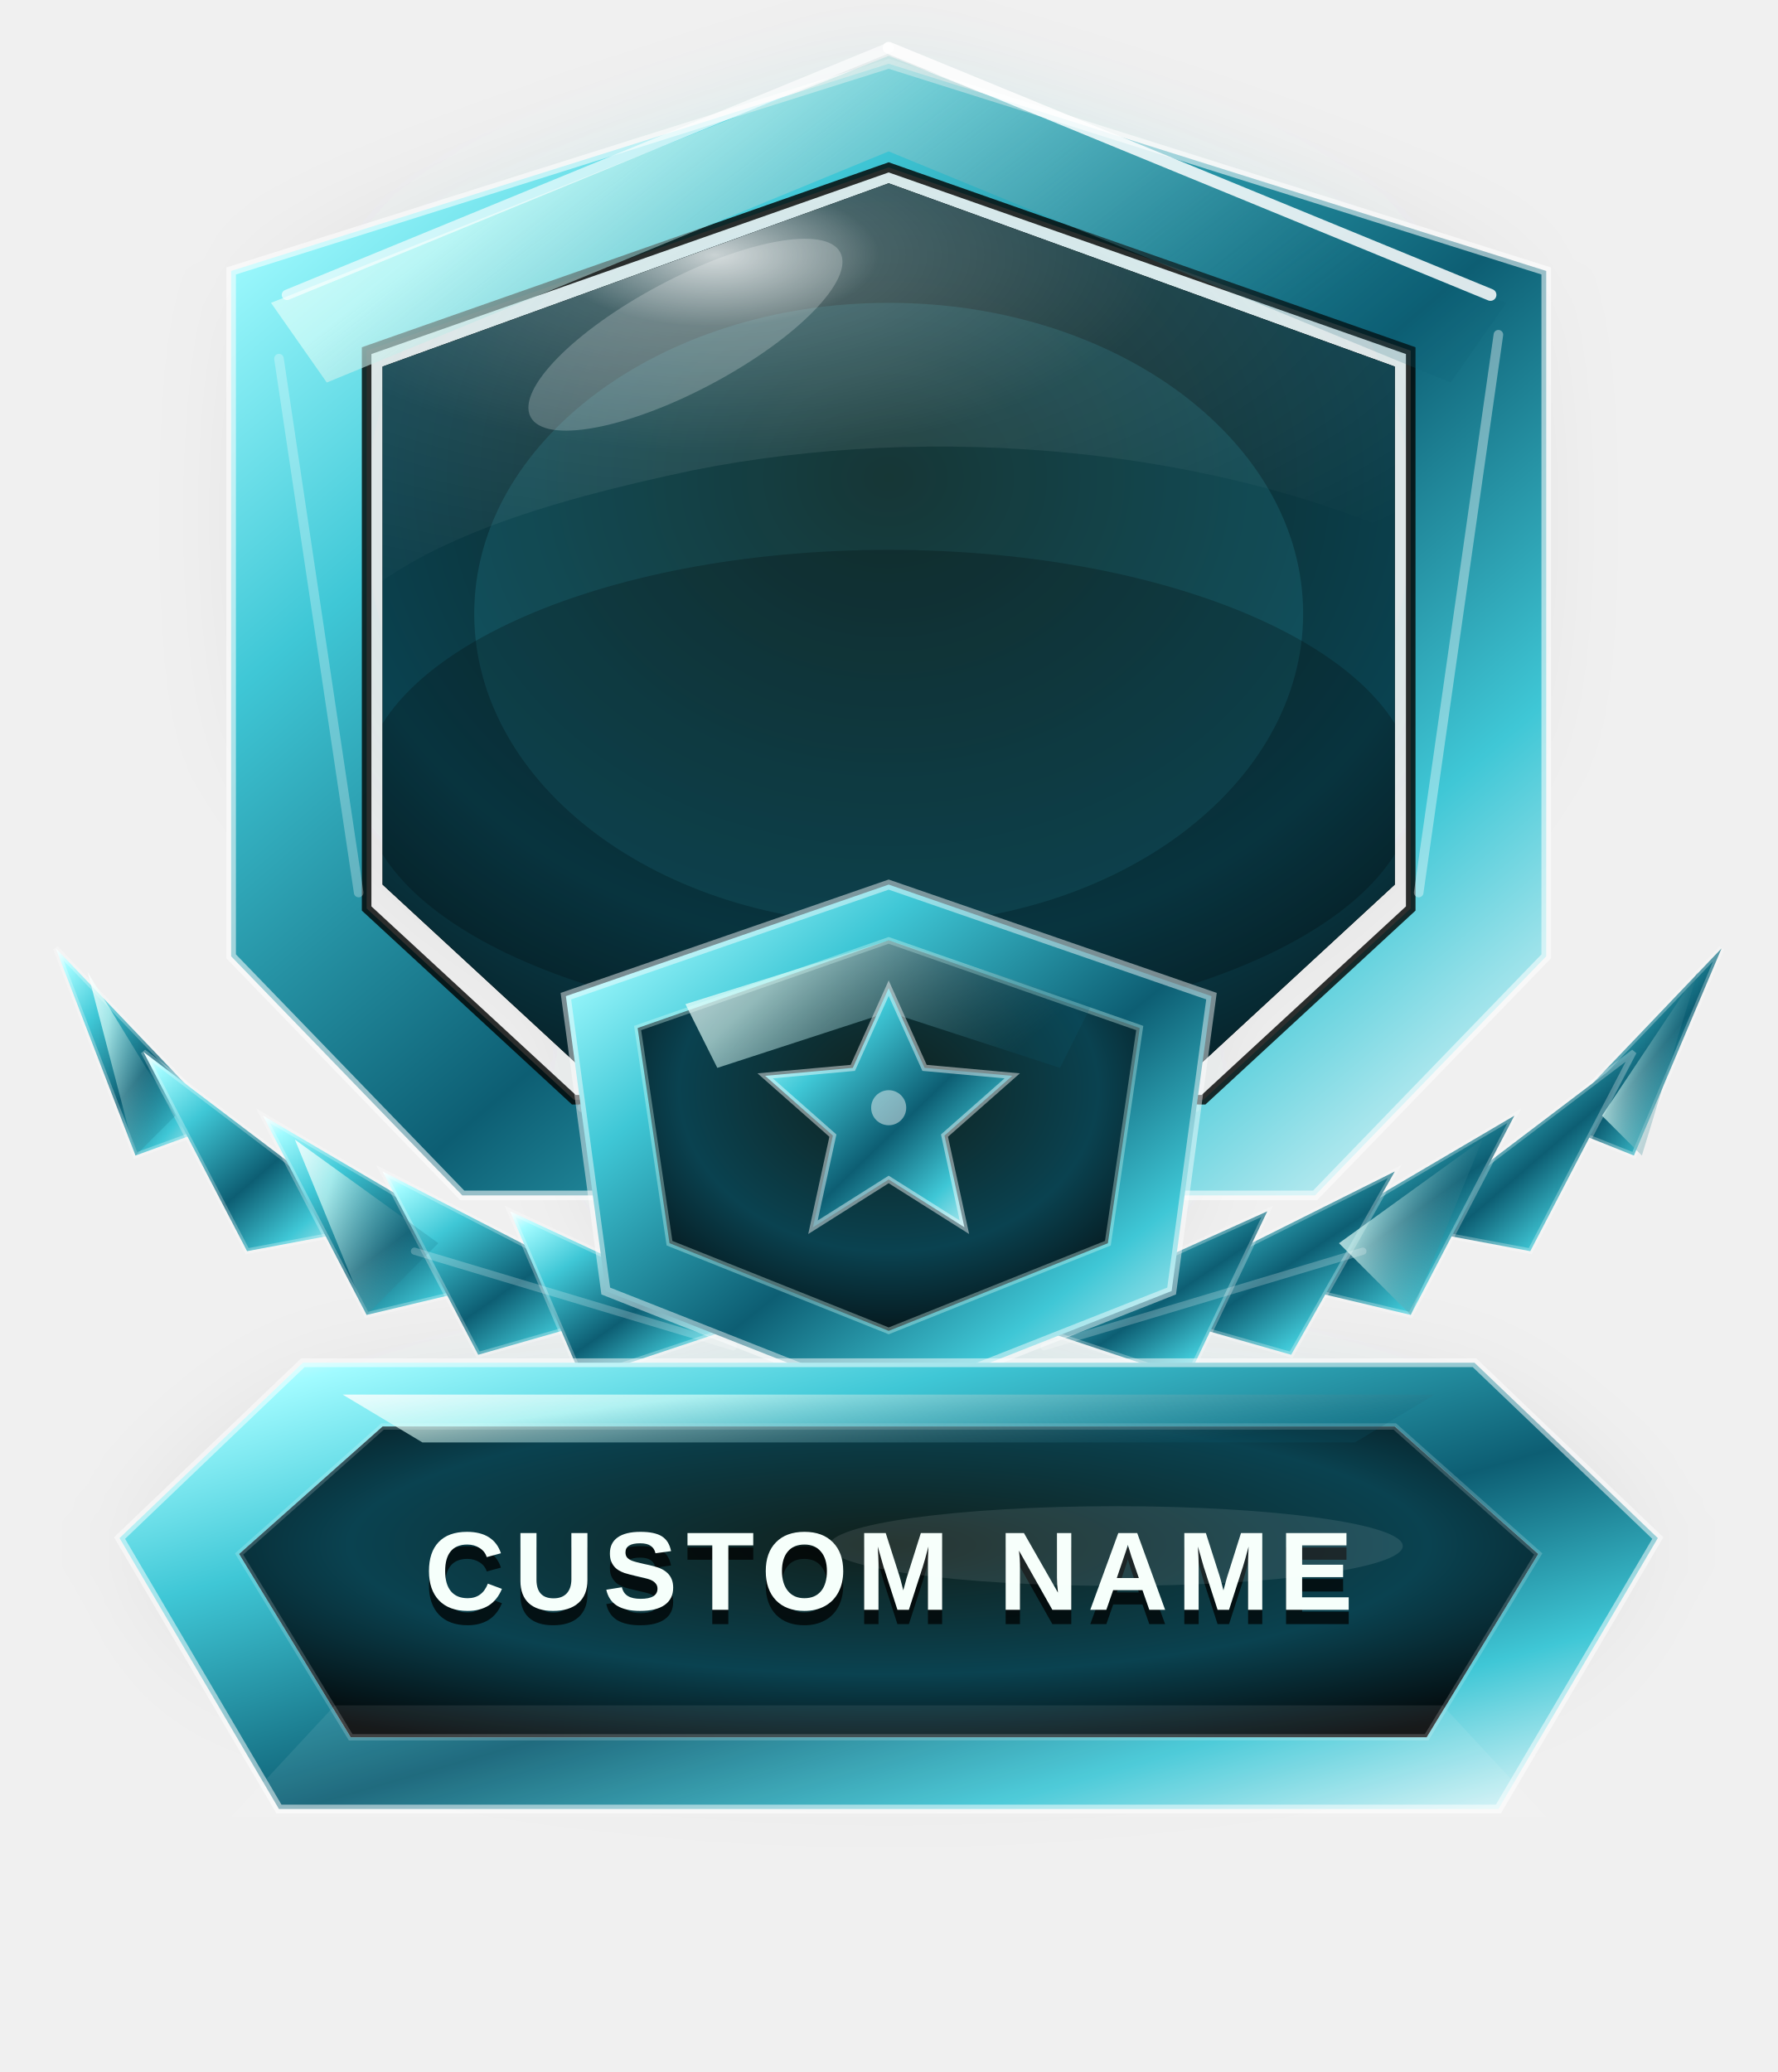
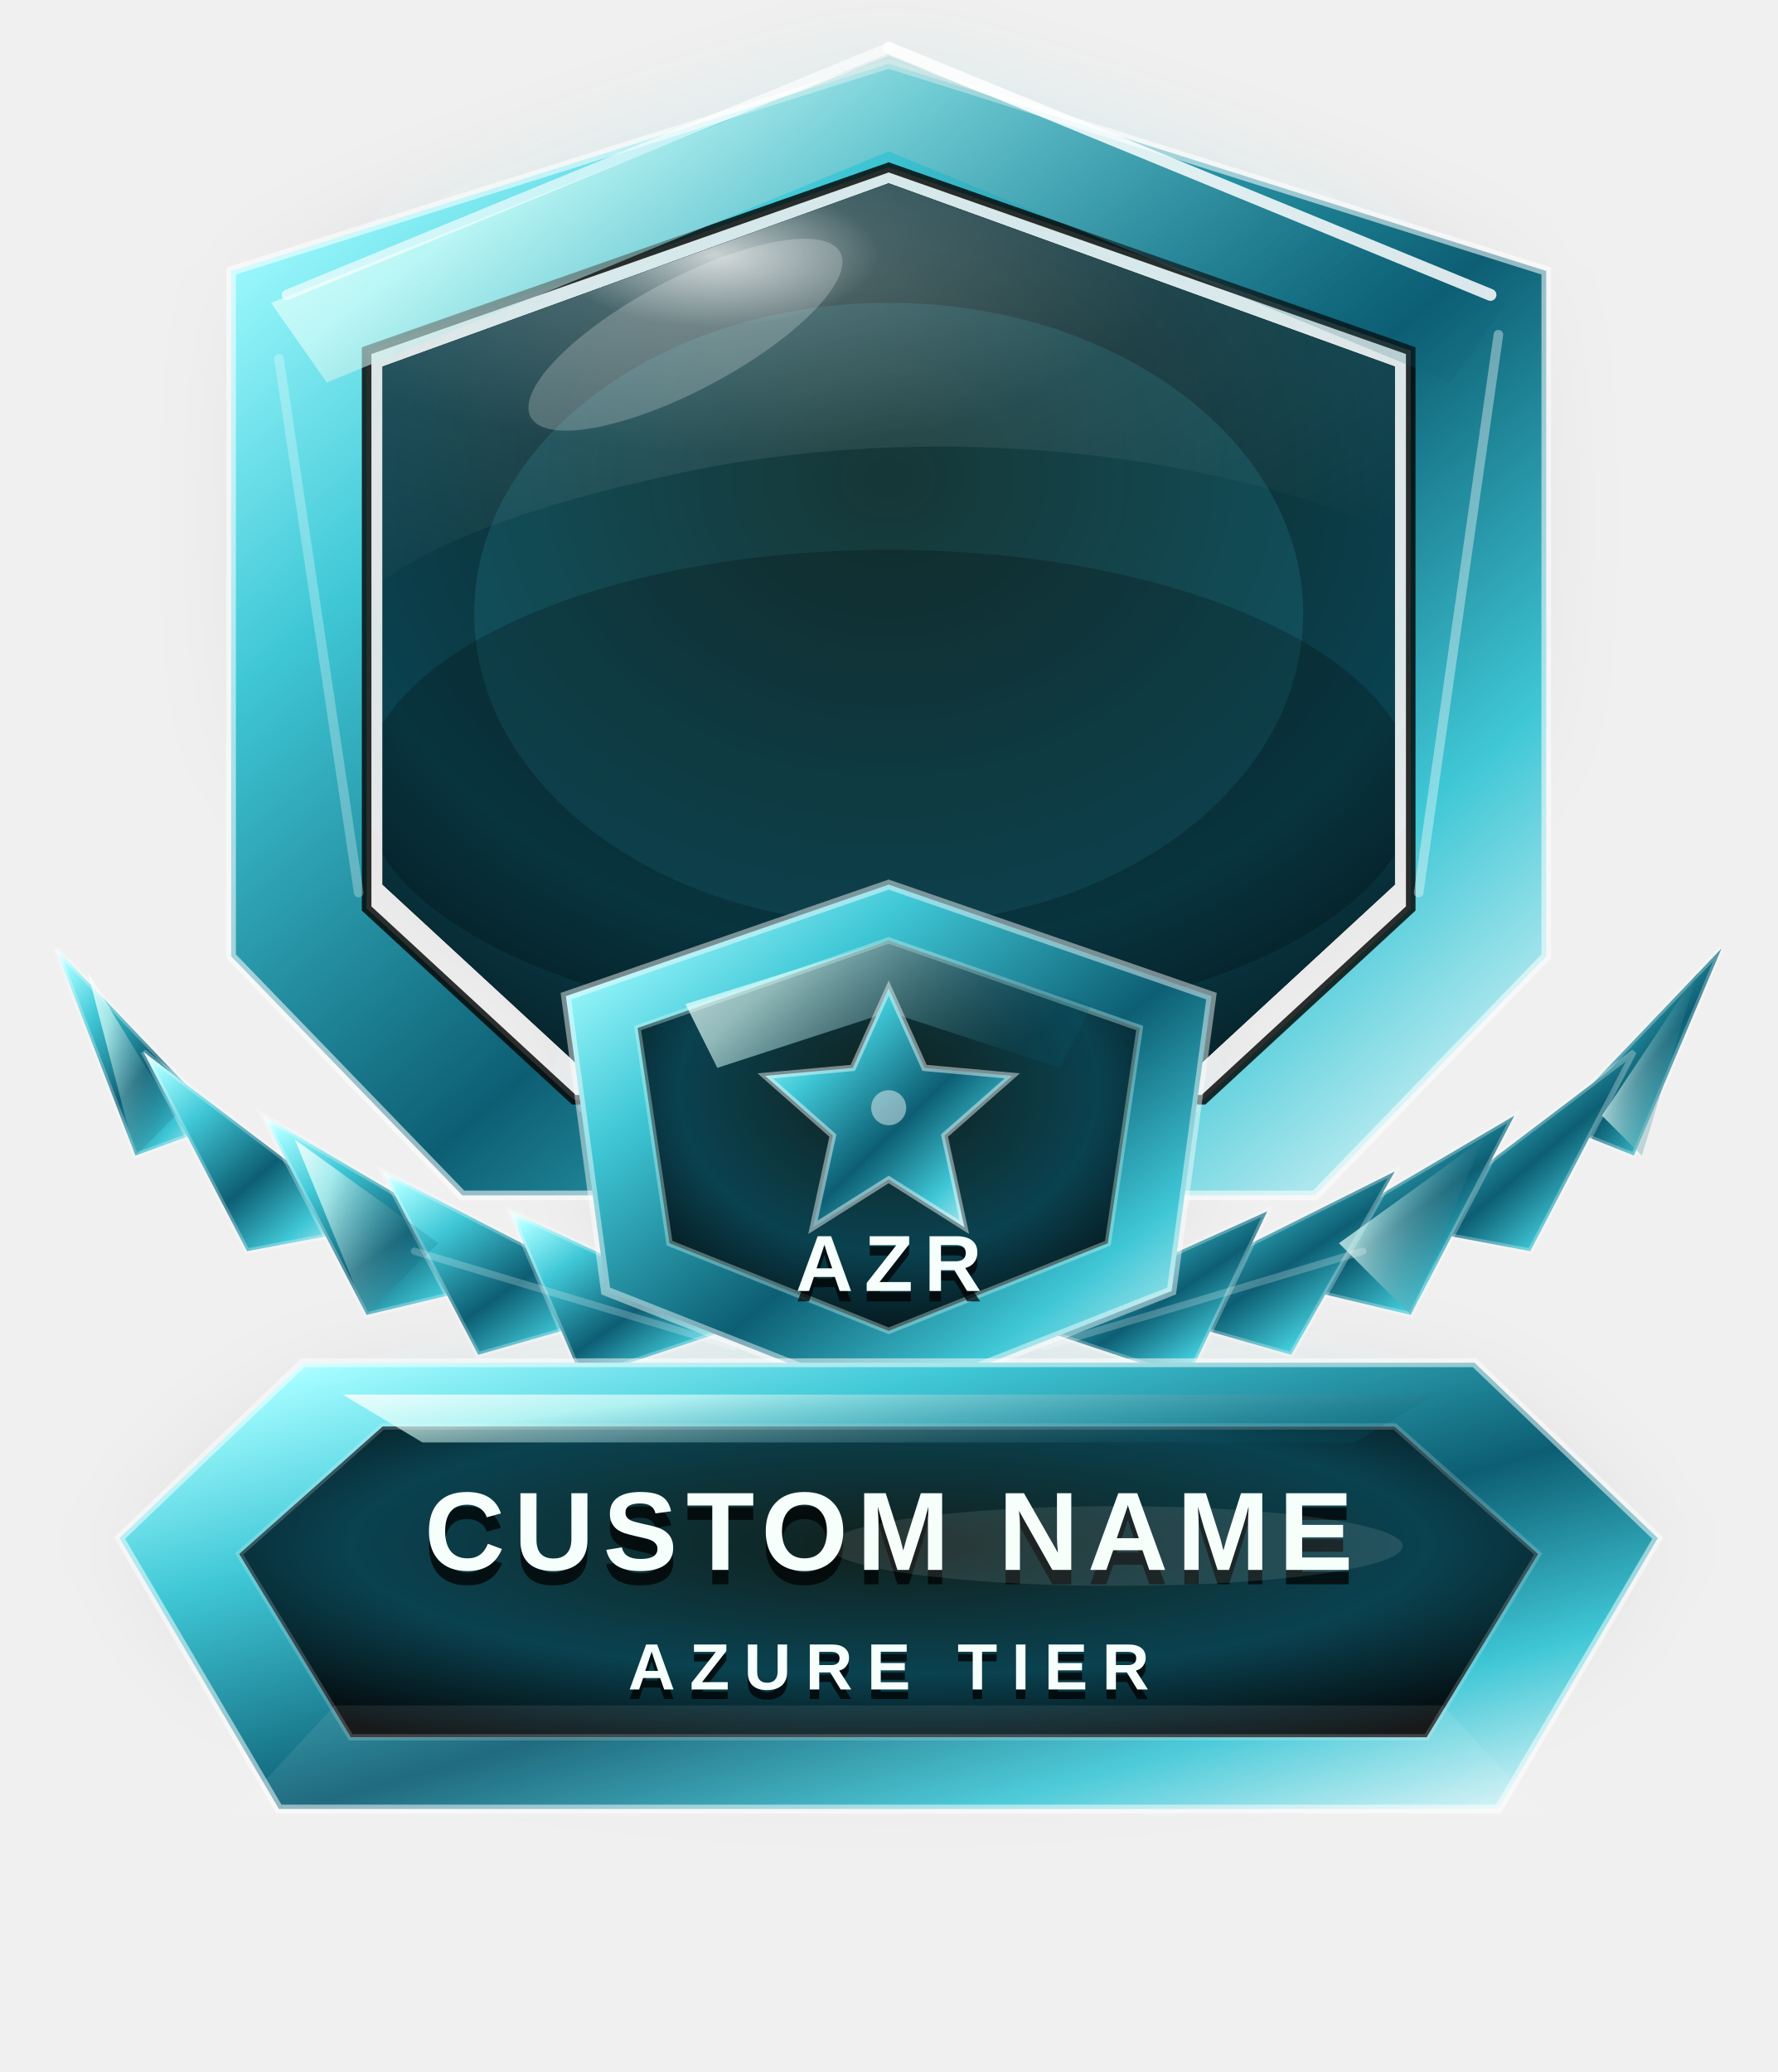
<svg xmlns="http://www.w3.org/2000/svg" viewBox="0 0 223 260" width="223" height="260" role="img" aria-labelledby="badge-azure-title badge-azure-desc" data-level="AZURE">
  <defs>
    <linearGradient id="badge-azure-outerMetal" x1="0" y1="0" x2="1" y2="1">
      <stop offset="0" stop-color="#ffffff" />
      <stop offset="0.08" stop-color="#a1fbff" />
      <stop offset="0.28" stop-color="#3fc7d6" />
      <stop offset="0.56" stop-color="#0d5e73" />
      <stop offset="0.78" stop-color="#3fc7d6" />
      <stop offset="1" stop-color="#ffffff" />
    </linearGradient>
    <linearGradient id="badge-azure-facetMetal" x1="0" y1="0" x2="1" y2="0.35">
      <stop offset="0" stop-color="#ffffff" stop-opacity="0.82" />
      <stop offset="0.3" stop-color="#ddfff9" stop-opacity="0.64" />
      <stop offset="1" stop-color="#0d5e73" stop-opacity="0.18" />
    </linearGradient>
    <radialGradient id="badge-azure-innerPanel" cx="50%" cy="38%" r="72%">
      <stop offset="0" stop-color="#10201c" />
      <stop offset="0.58" stop-color="#0a4250" />
      <stop offset="1" stop-color="#030506" />
    </radialGradient>
    <radialGradient id="badge-azure-photoGlow" cx="50%" cy="40%" r="55%">
      <stop offset="0" stop-color="#118cab" stop-opacity="0.28" />
      <stop offset="0.55" stop-color="#3fc7d6" stop-opacity="0.14" />
      <stop offset="1" stop-color="#000000" stop-opacity="0" />
    </radialGradient>
    <radialGradient id="badge-azure-glassShine" cx="34%" cy="24%" r="84%">
      <stop offset="0" stop-color="#ffffff" stop-opacity="0.78" />
      <stop offset="0.18" stop-color="#ffffff" stop-opacity="0.24" />
      <stop offset="0.5" stop-color="#ffffff" stop-opacity="0.08" />
      <stop offset="1" stop-color="#ffffff" stop-opacity="0" />
    </radialGradient>
    <filter id="badge-azure-softGlow" x="-30%" y="-30%" width="160%" height="160%">
      <feGaussianBlur stdDeviation="6" />
    </filter>
    <clipPath id="badge-azure-photoClip">
      <path d="M111.5 23 L175 46 L175 111 L149 135 L128 135 L121 118 L102 118 L95 135 L74 135 L48 111 L48 46 Z" />
    </clipPath>
    <path id="badge-azure-frameOuter" d="M111.5 8 L194 34 L194 120 L165 150 L134 150 L126 132 L97 132 L89 150 L58 150 L29 120 L29 34 Z" />
    <path id="badge-azure-frameInner" d="M111.5 21 L177 44 L177 114 L151 138 L128 138 L121 120 L102 120 L95 138 L72 138 L46 114 L46 44 Z" />
    <path id="badge-azure-nameplateOuter" d="M38 171 L185 171 L208 193 L188 227 L35 227 L15 193 Z" />
    <path id="badge-azure-nameplateInner" d="M48 179 L175 179 L193 195 L179 218 L44 218 L30 195 Z" />
    <path id="badge-azure-crestOuter" d="M111.5 111 L152 125 L147 162 L111.5 176 L76 162 L71 125 Z" />
    <path id="badge-azure-crestInner" d="M111.5 118 L143 129 L139 156 L111.5 167 L84 156 L80 129 Z" />
    <path id="badge-azure-star" d="M111.5 124 L116 134 L127 135 L118.5 142.5 L121 154 L111.5 148 L102 154 L104.5 142.5 L96 135 L107 134 Z" />
    <path id="badge-azure-leafLeft1" d="M7 119 L28 141 L17 145 Z" />
    <path id="badge-azure-leafLeft2" d="M18 132 L47 154 L31 157 Z" />
    <path id="badge-azure-leafLeft3" d="M33 140 L67 160 L46 165 Z" />
    <path id="badge-azure-leafLeft4" d="M48 147 L81 164 L60 170 Z" />
    <path id="badge-azure-leafLeft5" d="M64 152 L94 166 L73 173 Z" />
    <path id="badge-azure-leafRight1" d="M216 119 L205 145 L195 141 Z" />
    <path id="badge-azure-leafRight2" d="M205 132 L192 157 L176 154 Z" />
    <path id="badge-azure-leafRight3" d="M190 140 L177 165 L156 160 Z" />
    <path id="badge-azure-leafRight4" d="M175 147 L162 170 L141 164 Z" />
    <path id="badge-azure-leafRight5" d="M159 152 L149 173 L128 166 Z" />
  </defs>
  <g id="badge-azure-glowGroup" filter="url(#badge-azure-softGlow)">
    <use href="#badge-azure-frameOuter" fill="url(#badge-azure-photoGlow)" />
    <use href="#badge-azure-nameplateOuter" fill="url(#badge-azure-photoGlow)" />
    <use href="#badge-azure-crestOuter" fill="url(#badge-azure-photoGlow)" />
  </g>
  <g id="badge-azure-photoAreaGroup">
    <image aria-hidden="true" focusable="false" data-portrait-slot="true" id="badge-azure-portraitImage" href="" x="28" y="8" width="167" height="138" preserveAspectRatio="xMidYMid slice" clip-path="url(#badge-azure-photoClip)" />
    <g clip-path="url(#badge-azure-photoClip)">
      <rect x="26" y="6" width="171" height="142" fill="#000000" />
      <rect x="26" y="6" width="171" height="142" fill="url(#badge-azure-innerPanel)" />
      <ellipse cx="111.5" cy="77" rx="52" ry="39" fill="#3fc7d6" fill-opacity="0.14" />
      <ellipse cx="111.5" cy="99" rx="66" ry="30" fill="#000000" fill-opacity="0.22" />
      <path d="M43 28 C79 13 120 14 180 35 L180 69 C153 56 117 53 87 59 C68 63 52 68 43 77 Z" fill="url(#badge-azure-glassShine)" />
    </g>
  </g>
  <g id="badge-azure-frameGroup">
    <path d="M111.5 8 L194 34 L194 120 L165 150 L134 150 L126 132 L97 132 L89 150 L58 150 L29 120 L29 34 Z M111.5 21 L177 44 L177 114 L151 138 L128 138 L121 120 L102 120 L95 138 L72 138 L46 114 L46 44 Z" fill="url(#badge-azure-outerMetal)" fill-rule="evenodd" />
    <use href="#badge-azure-frameOuter" fill="none" stroke="#ffffff" stroke-opacity="0.56" stroke-width="1.2" />
    <use href="#badge-azure-frameInner" fill="none" stroke="#020403" stroke-opacity="0.82" stroke-width="1.2" />
    <path d="M111.5 7 L189 38 L182 48 L111.5 19 L41 48 L34 38 Z" fill="url(#badge-azure-facetMetal)" />
    <path d="M35 45 L45 112" stroke="#ffffff" stroke-opacity="0.28" stroke-width="1.2" stroke-linecap="round" />
    <path d="M188 42 L178 112" stroke="#ffffff" stroke-opacity="0.38" stroke-width="1.2" stroke-linecap="round" />
    <path d="M73 139 L95 139" stroke="#ffffff" stroke-opacity="0.18" stroke-width="1.1" stroke-linecap="round" />
    <path d="M128 139 L150 139" stroke="#ffffff" stroke-opacity="0.18" stroke-width="1.1" stroke-linecap="round" />
  </g>
  <g id="badge-azure-laurelsGroup">
    <g fill="url(#badge-azure-outerMetal)" stroke="#ffffff" stroke-opacity="0.28" stroke-width="0.7">
      <use href="#badge-azure-leafLeft1" />
      <use href="#badge-azure-leafLeft2" />
      <use href="#badge-azure-leafLeft3" />
      <use href="#badge-azure-leafLeft4" />
      <use href="#badge-azure-leafLeft5" />
      <use href="#badge-azure-leafRight1" />
      <use href="#badge-azure-leafRight2" />
      <use href="#badge-azure-leafRight3" />
      <use href="#badge-azure-leafRight4" />
      <use href="#badge-azure-leafRight5" />
    </g>
    <g fill="url(#badge-azure-facetMetal)">
      <path d="M11 122 L22 140 L17 145 Z" />
      <path d="M213 122 L206 145 L201 140 Z" />
      <path d="M37 143 L55 156 L46 165 Z" />
      <path d="M186 143 L177 165 L168 156 Z" />
    </g>
  </g>
  <g id="badge-azure-crestGroup">
    <path d="M111.5 111 L152 125 L147 162 L111.5 176 L76 162 L71 125 Z" fill="url(#badge-azure-outerMetal)" />
    <use href="#badge-azure-crestOuter" fill="none" stroke="#ffffff" stroke-opacity="0.46" stroke-width="1.2" />
    <use href="#badge-azure-crestInner" fill="url(#badge-azure-innerPanel)" />
    <use href="#badge-azure-crestInner" fill="none" stroke="#ddfff9" stroke-opacity="0.34" stroke-width="0.8" />
    <path d="M86 126 L111.5 118 L137 126 L133 134 L111.5 127 L90 134 Z" fill="url(#badge-azure-facetMetal)" />
    <use href="#badge-azure-star" fill="url(#badge-azure-outerMetal)" />
    <use href="#badge-azure-star" fill="none" stroke="#ffffff" stroke-opacity="0.45" stroke-width="0.8" />
    <circle cx="111.5" cy="139" r="2.2" fill="#ffffff" fill-opacity="0.46" />
  </g>
+   <g id="badge-azure-rankGroup">
+     <text id="badge-azure-rankShadow" data-rank-code-slot="true" x="111.5" y="162" text-anchor="middle" font-family="'Orbitron', 'Montserrat', 'Arial', sans-serif" font-size="10" font-weight="800" letter-spacing="1.4" fill="#000000" fill-opacity="0.72" transform="translate(0 1.3)">AZR</text>
+     <text id="badge-azure-rankText" data-rank-code-slot="true" x="111.5" y="162" text-anchor="middle" font-family="'Orbitron', 'Montserrat', 'Arial', sans-serif" font-size="10" font-weight="800" letter-spacing="1.4" fill="#f6fffb">AZR</text>
+   </g>
  <g id="badge-azure-nameplateGroup">
    <path d="M38 171 L185 171 L208 193 L188 227 L35 227 L15 193 Z M48 179 L175 179 L193 195 L179 218 L44 218 L30 195 Z" fill="url(#badge-azure-outerMetal)" fill-rule="evenodd" />
    <use href="#badge-azure-nameplateOuter" fill="none" stroke="#ffffff" stroke-opacity="0.52" stroke-width="1.1" />
    <use href="#badge-azure-nameplateInner" fill="url(#badge-azure-innerPanel)" />
    <use href="#badge-azure-nameplateInner" fill="none" stroke="#ffffff" stroke-opacity="0.18" stroke-width="0.8" />
    <path d="M43 175 L180 175 L170 181 L53 181 Z" fill="url(#badge-azure-facetMetal)" />
    <path d="M29 228 L42 214 L181 214 L194 228 Z" fill="#ffffff" fill-opacity="0.08" />
  </g>
  <g id="badge-azure-labelGroup">
-     <text id="badge-azure-labelShadow" data-name-slot="true" x="111.5" y="202" text-anchor="middle" font-family="'Orbitron', 'Montserrat', 'Arial', sans-serif" font-size="14" font-weight="700" letter-spacing="1.1" fill="#000000" fill-opacity="0.72" transform="translate(0 1.8)">CUSTOM NAME</text>
-     <text id="badge-azure-labelText" data-name-slot="true" x="111.5" y="202" text-anchor="middle" font-family="'Orbitron', 'Montserrat', 'Arial', sans-serif" font-size="14" font-weight="700" letter-spacing="1.1" fill="#f6fffb">CUSTOM NAME</text>
+     <text id="badge-azure-labelShadow" data-name-slot="true" x="111.5" y="197" text-anchor="middle" font-family="'Orbitron', 'Montserrat', 'Arial', sans-serif" font-size="14" font-weight="700" letter-spacing="1.1" fill="#000000" fill-opacity="0.72" transform="translate(0 1.8)">CUSTOM NAME</text>
+     <text id="badge-azure-labelText" data-name-slot="true" x="111.5" y="197" text-anchor="middle" font-family="'Orbitron', 'Montserrat', 'Arial', sans-serif" font-size="14" font-weight="700" letter-spacing="1.1" fill="#f6fffb">CUSTOM NAME</text>
+     <text id="badge-azure-rankTitleShadow" data-rank-slot="true" x="111.5" y="212" text-anchor="middle" font-family="'Orbitron', 'Montserrat', 'Arial', sans-serif" font-size="8.2" font-weight="700" letter-spacing="1.8" fill="#000000" fill-opacity="0.74" transform="translate(0 1.2)">AZURE TIER</text>
+     <text id="badge-azure-rankTitleText" data-rank-slot="true" x="111.5" y="212" text-anchor="middle" font-family="'Orbitron', 'Montserrat', 'Arial', sans-serif" font-size="8.2" font-weight="700" letter-spacing="1.8" fill="#f6fffb">AZURE TIER</text>
  </g>
  <g id="badge-azure-highlightsGroup" pointer-events="none">
    <path d="M111.5 6 L187 37" stroke="#ffffff" stroke-opacity="0.85" stroke-width="1.5" stroke-linecap="round" />
    <path d="M111.5 6 L36 37" stroke="#ffffff" stroke-opacity="0.64" stroke-width="1.3" stroke-linecap="round" />
    <path d="M52 157 L92 169" stroke="#ffffff" stroke-opacity="0.23" stroke-width="0.9" stroke-linecap="round" />
    <path d="M171 157 L131 169" stroke="#ffffff" stroke-opacity="0.23" stroke-width="0.9" stroke-linecap="round" />
    <ellipse cx="86" cy="42" rx="22" ry="7" transform="rotate(-28 86 42)" fill="#ffffff" fill-opacity="0.22" />
    <ellipse cx="140" cy="194" rx="36" ry="5" fill="#ffffff" fill-opacity="0.1" />
  </g>
</svg>
